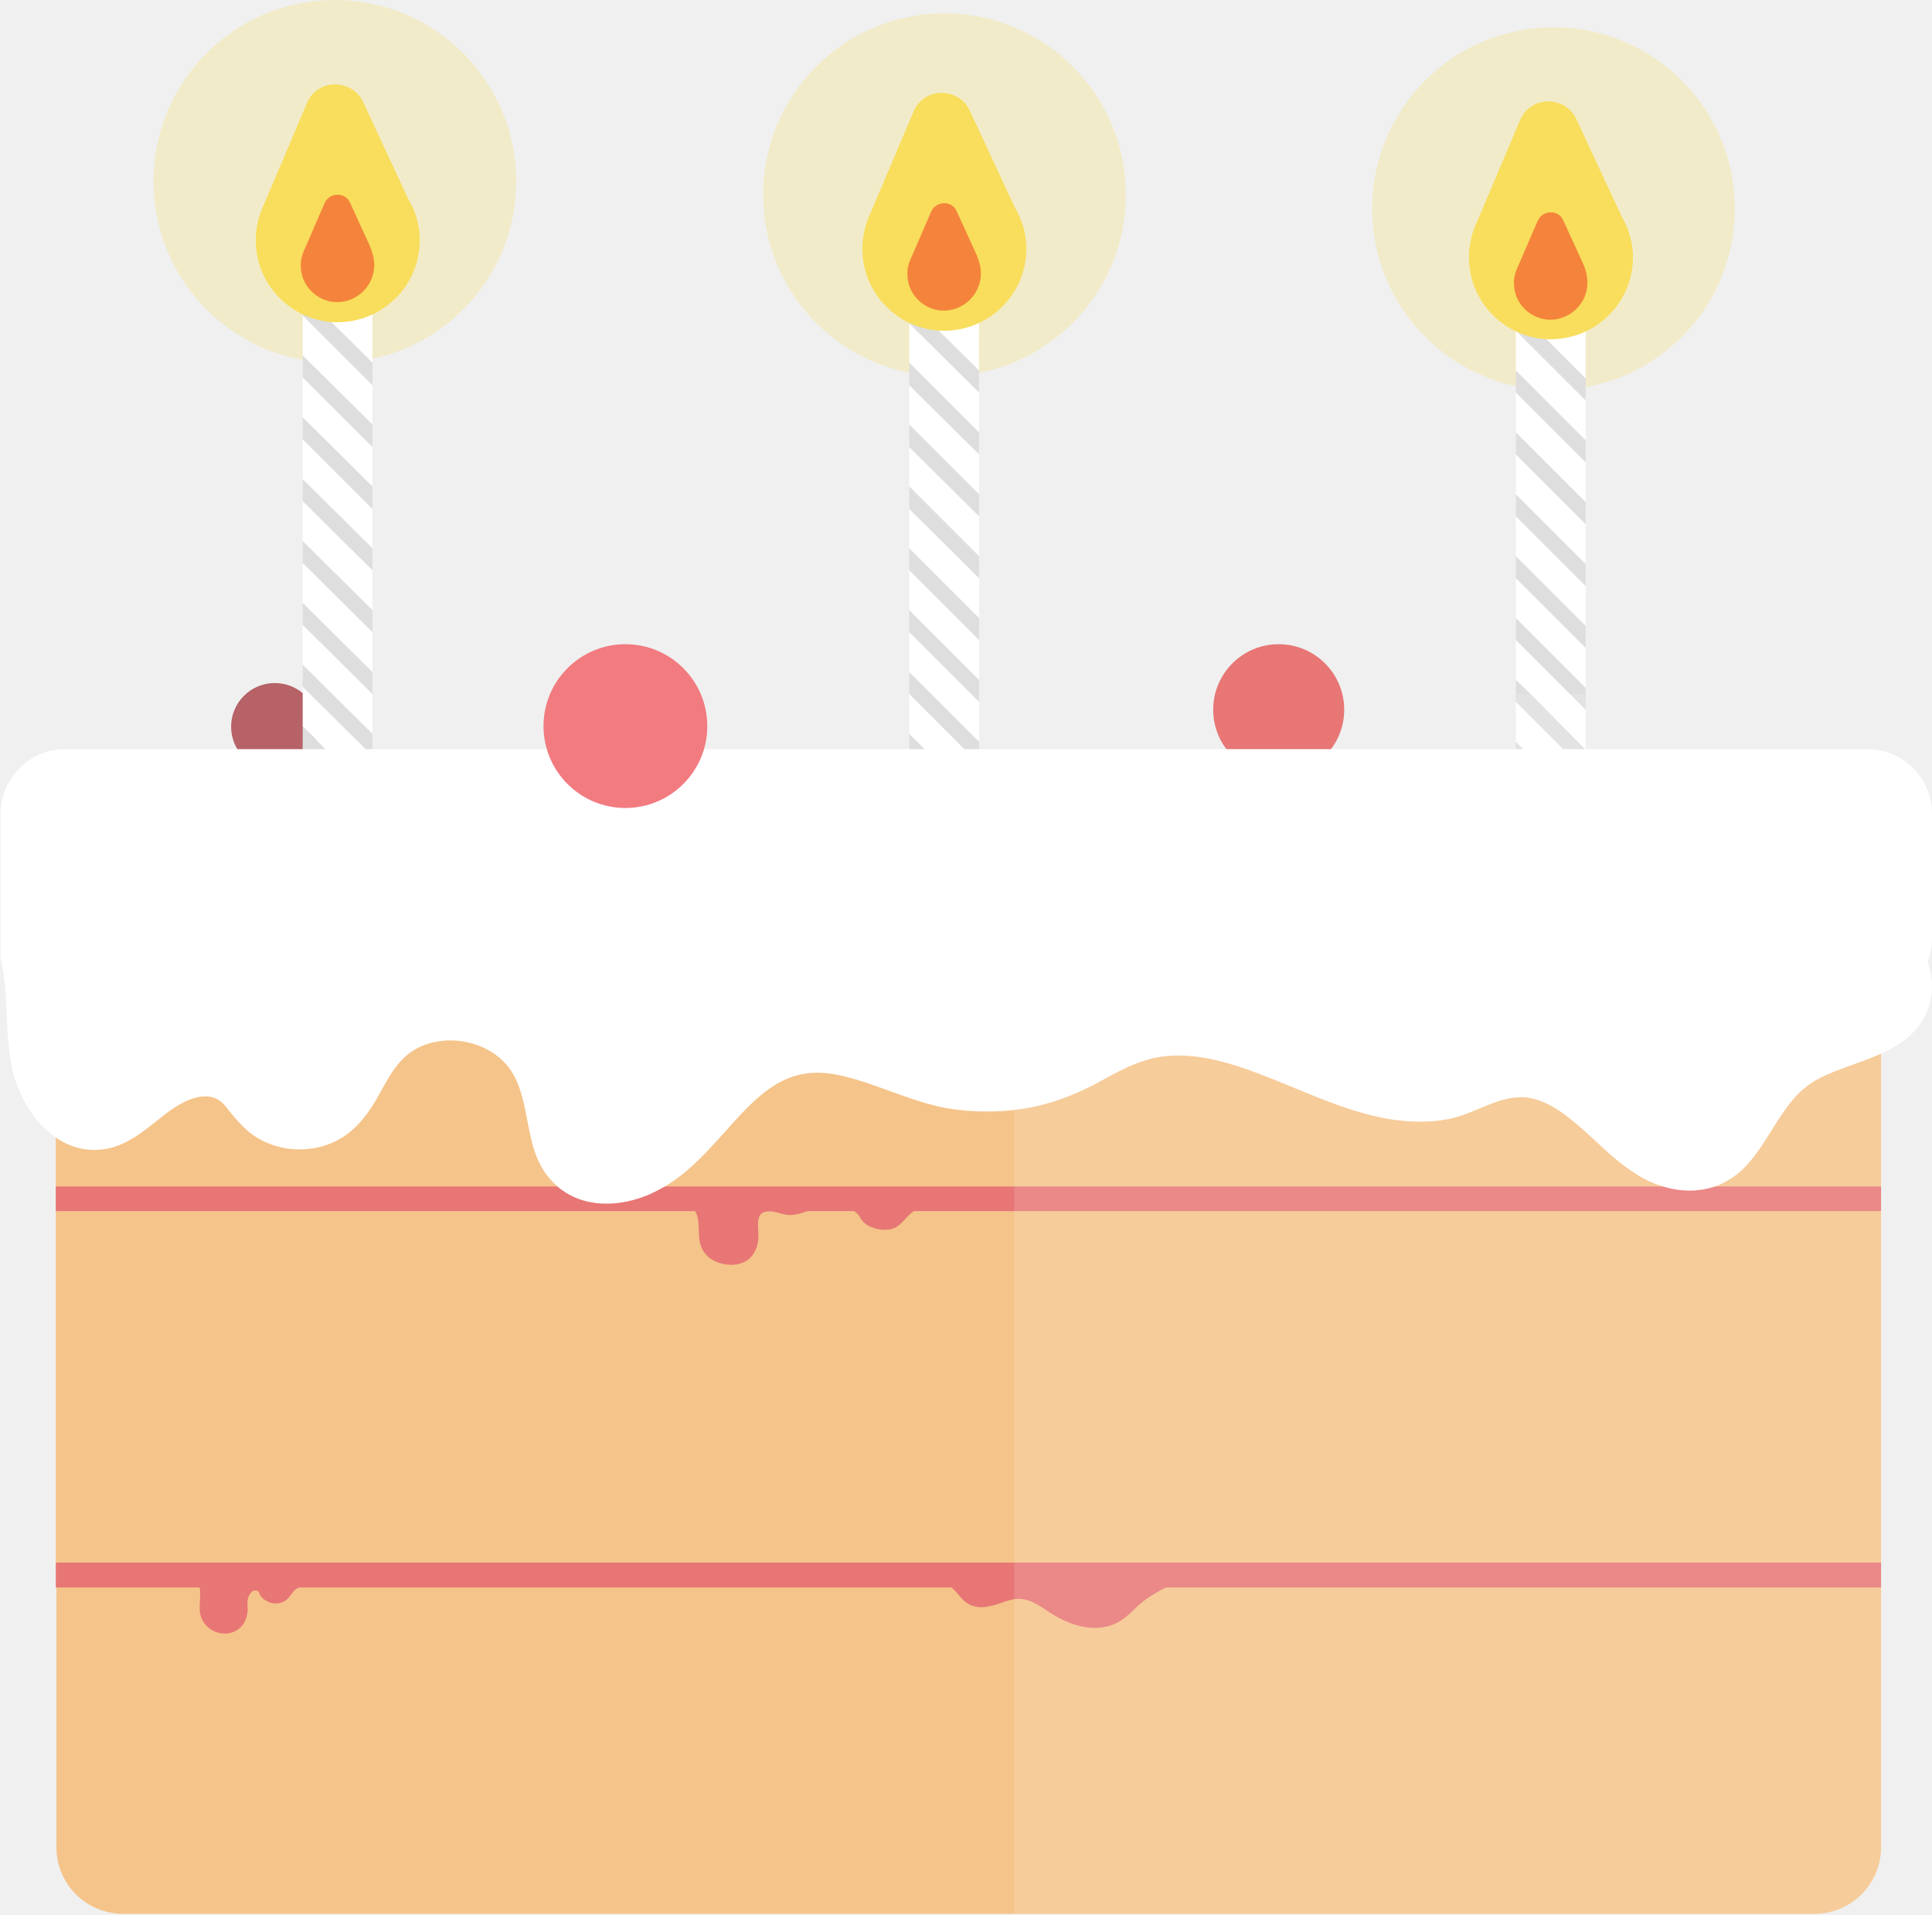
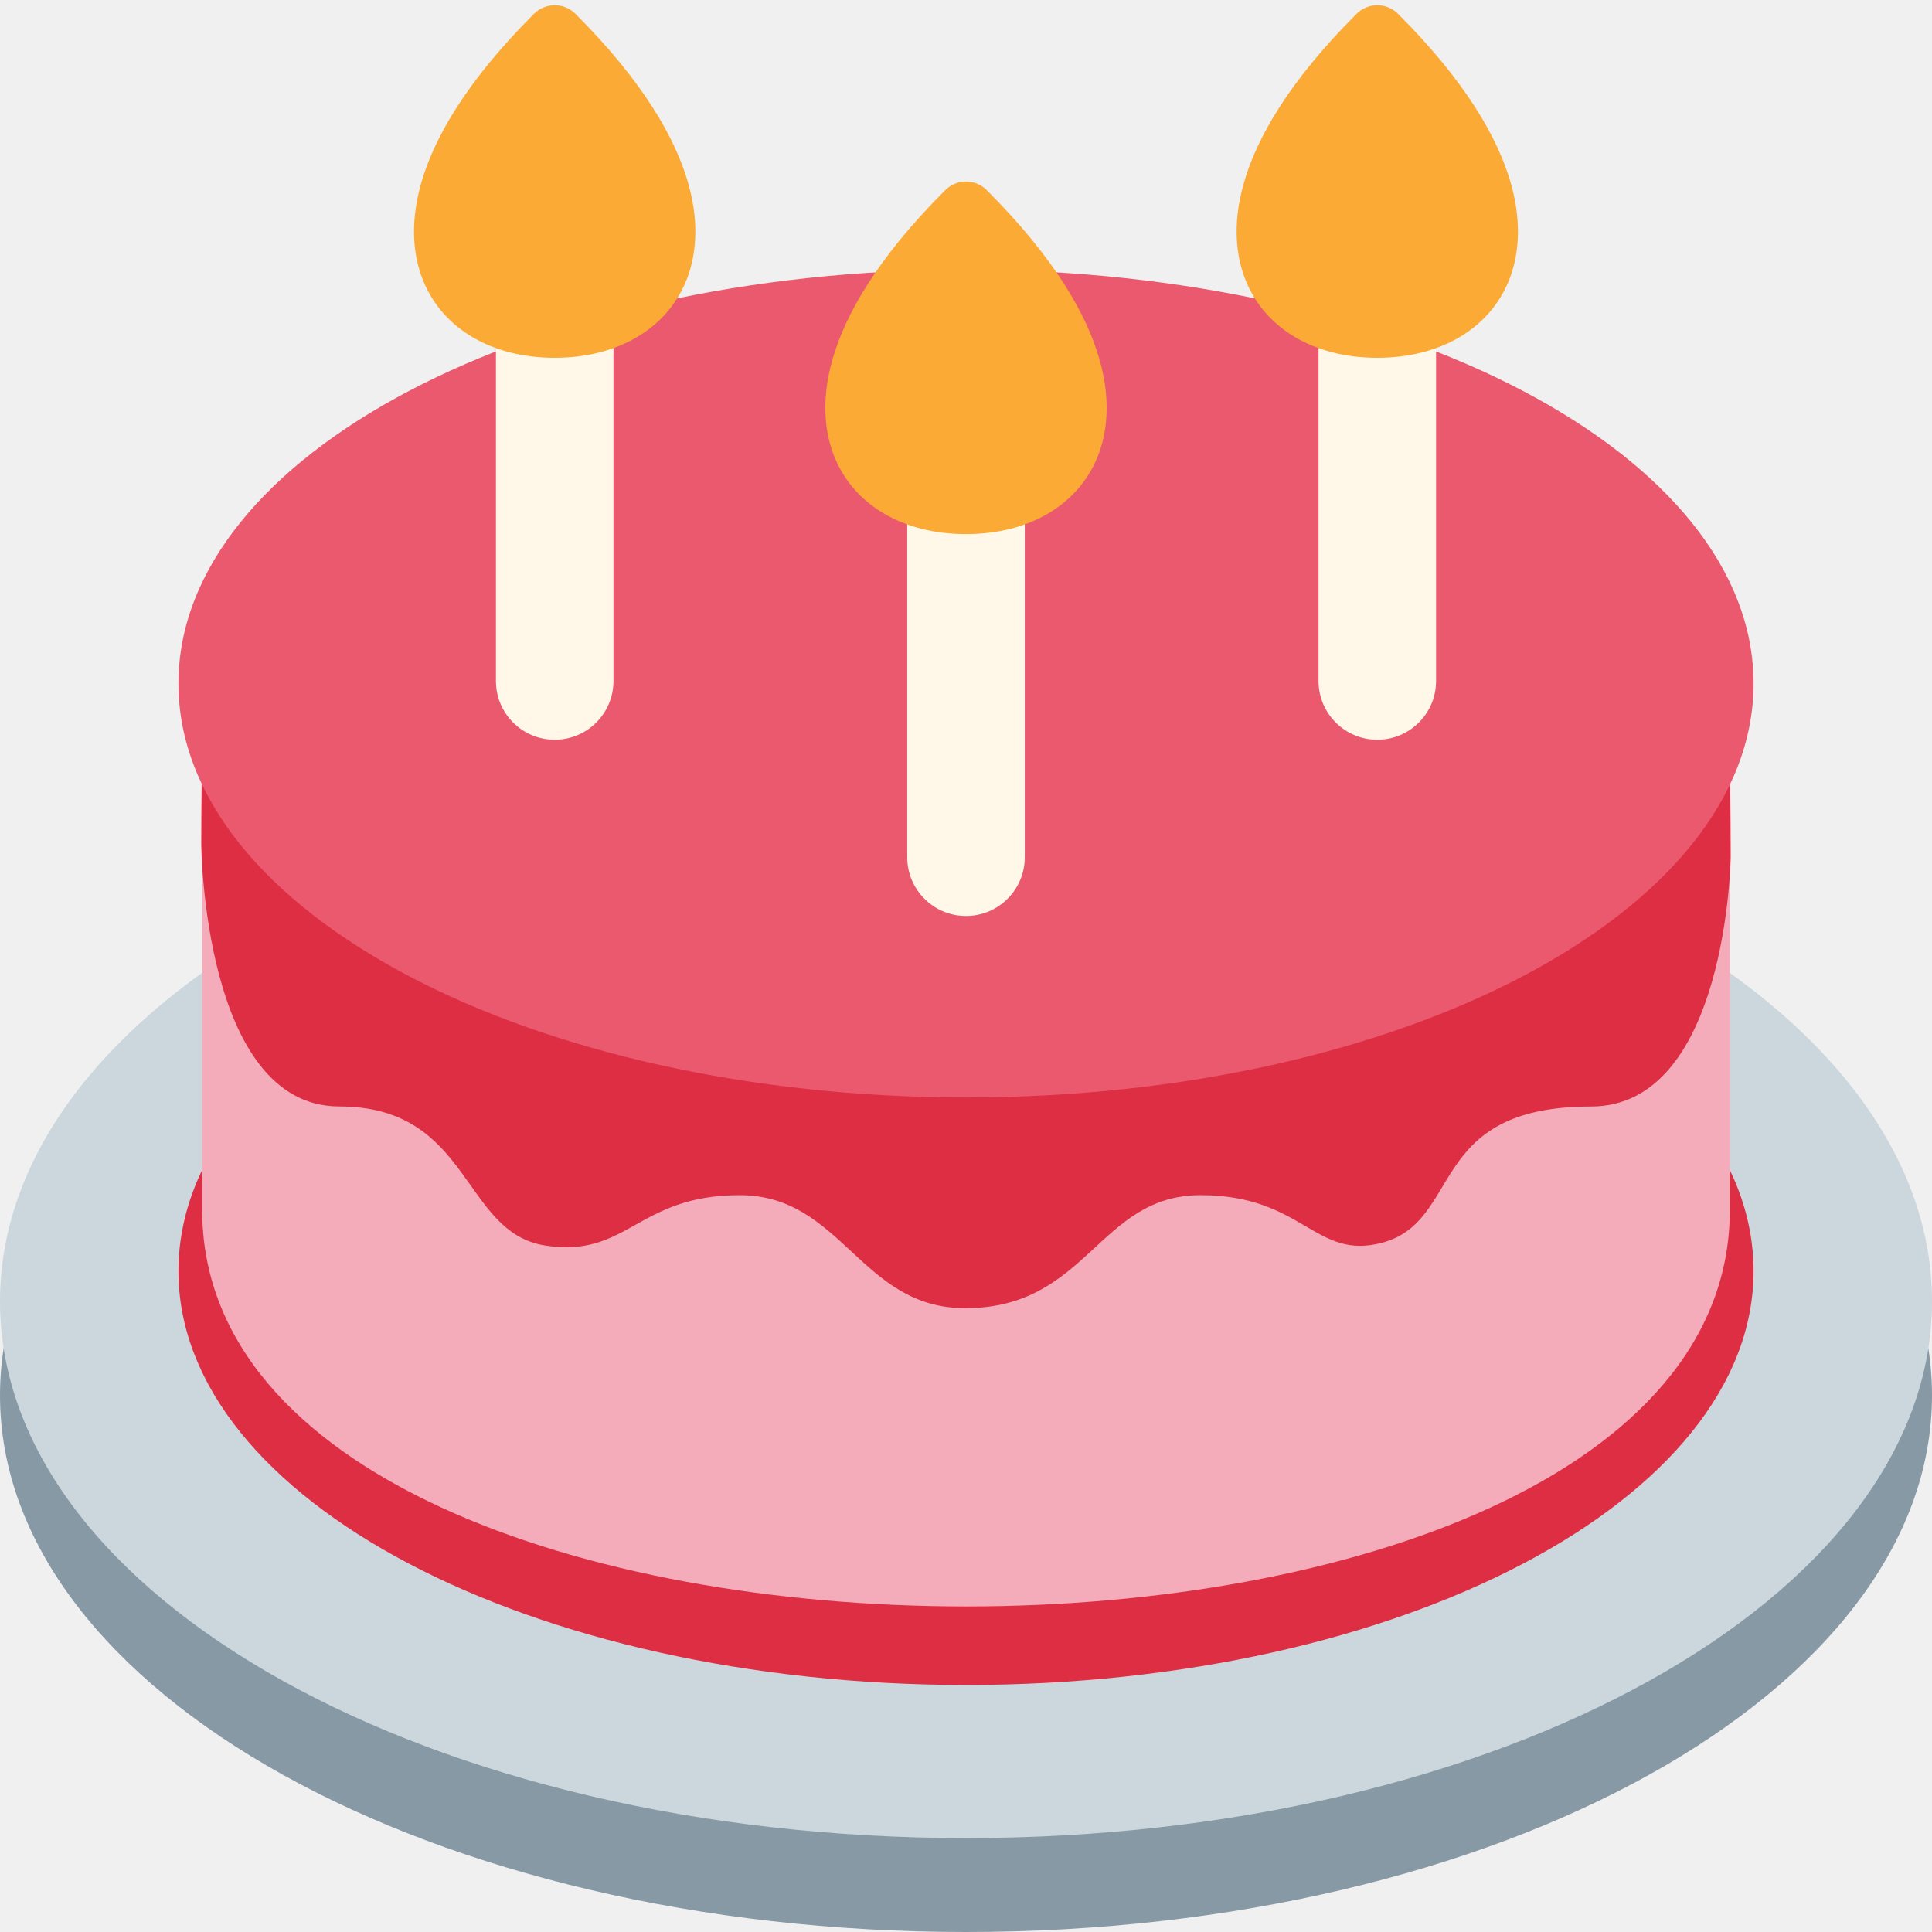
- <svg xmlns="http://www.w3.org/2000/svg" version="1.1" id="Layer_1" x="0px" y="0px" viewBox="0 0 318.5 315.6" enable-background="new 0 0 318.5 315.6" xml:space="preserve">
-   <g>
-     <circle fill="#E77675" cx="210.8" cy="117" r="10.8" />
-     <circle fill="#B66267" cx="45.3" cy="119.8" r="7.2" />
-     <circle opacity="0.26" fill="#F8DE5C" cx="55.2" cy="29.9" r="29.9" />
-     <circle opacity="0.26" fill="#F8DE5C" cx="155.7" cy="32.1" r="29.9" />
-     <circle opacity="0.26" fill="#F8DE5C" cx="256.1" cy="34.4" r="29.9" />
-     <g>
-       <polygon fill="#FFFFFF" points="49.9,133.6 56.8,140.5 49.9,140.5   " />
-       <polygon fill="#FFFFFF" points="61.4,53.3 61.4,59.8 51.9,50.4 58.5,50.4   " />
-       <polygon fill="#FFFFFF" points="49.9,52 61.4,63.5 61.4,70 49.9,58.6   " />
-       <polygon fill="#FFFFFF" points="49.9,62.2 61.4,73.7 61.4,80.2 49.9,68.8   " />
-       <polygon fill="#FFFFFF" points="49.9,72.4 61.4,83.9 61.4,90.4 49.9,79   " />
-       <polygon fill="#FFFFFF" points="49.9,82.6 61.4,94 61.4,100.6 49.9,89.2   " />
-       <polygon fill="#FFFFFF" points="49.9,92.8 61.4,104.2 61.4,110.8 49.9,99.4   " />
-       <polygon fill="#FFFFFF" points="49.9,103 61.4,114.4 61.4,121 49.9,109.6   " />
-       <polygon fill="#FFFFFF" points="49.9,113.2 61.4,124.6 61.4,131.2 49.9,119.8   " />
-       <polygon fill="#FFFFFF" points="49.9,123.4 61.4,134.8 61.4,140.5 60.4,140.5 49.9,130   " />
-       <g>
-         <polygon fill="#231F20" points="50.2,140.5 49.9,140.5 49.9,140.2    " />
-       </g>
-       <g>
-         <polygon fill="#DEDEDE" points="60.4,140.5 56.8,140.5 49.9,133.6 49.9,130    " />
-       </g>
-       <g>
-         <polygon fill="#DEDEDE" points="61.4,131.2 61.4,134.8 49.9,123.4 49.9,119.8    " />
-       </g>
-       <g>
-         <polygon fill="#DEDEDE" points="61.4,121 61.4,124.6 49.9,113.2 49.9,109.6    " />
-       </g>
-       <g>
-         <polygon fill="#DEDEDE" points="61.4,110.8 61.4,114.4 49.9,103 49.9,99.4    " />
-       </g>
-       <g>
-         <polygon fill="#DEDEDE" points="61.4,100.6 61.4,104.2 49.9,92.8 49.9,89.2    " />
-       </g>
-       <g>
-         <polygon fill="#DEDEDE" points="61.4,90.4 61.4,94 49.9,82.6 49.9,79    " />
-       </g>
-       <g>
-         <polygon fill="#DEDEDE" points="61.4,80.2 61.4,83.9 49.9,72.4 49.9,68.8    " />
-       </g>
-       <g>
-         <polygon fill="#DEDEDE" points="61.4,70 61.4,73.7 49.9,62.2 49.9,58.6    " />
-       </g>
-       <g>
-         <polygon fill="#DEDEDE" points="61.4,59.8 61.4,63.5 49.9,52 49.9,50.4 51.9,50.4    " />
-       </g>
-       <g>
-         <polygon fill="#FFFFFF" points="61.4,50.4 61.4,53.3 58.5,50.4    " />
-       </g>
-       <path fill="#DEDEDE" d="M55.2,140.5" />
-     </g>
-     <g>
-       <polygon fill="#FFFFFF" points="149.9,134.8 156.8,141.8 149.9,141.8   " />
-       <polygon fill="#FFFFFF" points="161.4,54.5 161.4,61.1 151.9,51.7 158.5,51.7   " />
-       <polygon fill="#FFFFFF" points="149.9,53.3 161.4,64.7 161.4,71.3 149.9,59.8   " />
-       <polygon fill="#FFFFFF" points="149.9,63.5 161.4,74.9 161.4,81.5 149.9,70   " />
-       <polygon fill="#FFFFFF" points="149.9,73.7 161.4,85.1 161.4,91.7 149.9,80.2   " />
-       <polygon fill="#FFFFFF" points="149.9,83.9 161.4,95.3 161.4,101.9 149.9,90.4   " />
-       <polygon fill="#FFFFFF" points="149.9,94 161.4,105.5 161.4,112.1 149.9,100.6   " />
-       <polygon fill="#FFFFFF" points="149.9,104.2 161.4,115.7 161.4,122.3 149.9,110.8   " />
-       <polygon fill="#FFFFFF" points="149.9,114.4 161.4,125.9 161.4,132.5 149.9,121   " />
-       <polygon fill="#FFFFFF" points="149.9,124.6 161.4,136.1 161.4,141.8 160.4,141.8 149.9,131.2   " />
-       <g>
-         <polygon fill="#231F20" points="150.2,141.8 149.9,141.8 149.9,141.4    " />
-       </g>
-       <g>
-         <polygon fill="#DEDEDE" points="160.4,141.8 156.8,141.8 149.9,134.8 149.9,131.2    " />
-       </g>
-       <g>
-         <polygon fill="#DEDEDE" points="161.4,132.5 161.4,136.1 149.9,124.6 149.9,121    " />
-       </g>
-       <g>
-         <polygon fill="#DEDEDE" points="161.4,122.3 161.4,125.9 149.9,114.4 149.9,110.8    " />
-       </g>
-       <g>
-         <polygon fill="#DEDEDE" points="161.4,112.1 161.4,115.7 149.9,104.2 149.9,100.6    " />
-       </g>
-       <g>
-         <polygon fill="#DEDEDE" points="161.4,101.9 161.4,105.5 149.9,94 149.9,90.4    " />
-       </g>
-       <g>
-         <polygon fill="#DEDEDE" points="161.4,91.7 161.4,95.3 149.9,83.9 149.9,80.2    " />
-       </g>
-       <g>
-         <polygon fill="#DEDEDE" points="161.4,81.5 161.4,85.1 149.9,73.7 149.9,70    " />
-       </g>
-       <g>
-         <polygon fill="#DEDEDE" points="161.4,71.3 161.4,74.9 149.9,63.5 149.9,59.8    " />
-       </g>
-       <g>
-         <polygon fill="#DEDEDE" points="161.4,61.1 161.4,64.7 149.9,53.3 149.9,51.7 151.9,51.7    " />
-       </g>
-       <g>
-         <polygon fill="#FFFFFF" points="161.4,51.7 161.4,54.5 158.5,51.7    " />
-       </g>
-       <path fill="#DEDEDE" d="M155.2,141.8" />
-     </g>
-     <g>
-       <polygon fill="#FFFFFF" points="249.9,136.1 256.8,143 249.9,143   " />
-       <polygon fill="#FFFFFF" points="261.4,55.8 261.4,62.4 251.9,52.9 258.5,52.9   " />
-       <polygon fill="#FFFFFF" points="249.9,54.5 261.4,66 261.4,72.6 249.9,61.1   " />
-       <polygon fill="#FFFFFF" points="249.9,64.7 261.4,76.2 261.4,82.8 249.9,71.3   " />
-       <polygon fill="#FFFFFF" points="249.9,74.9 261.4,86.4 261.4,93 249.9,81.5   " />
-       <polygon fill="#FFFFFF" points="249.9,85.1 261.4,96.6 261.4,103.2 249.9,91.7   " />
-       <polygon fill="#FFFFFF" points="249.9,95.3 261.4,106.8 261.4,113.4 249.9,101.9   " />
-       <polygon fill="#FFFFFF" points="261.4,117 261.4,123.6 252.3,114.4 249.9,112.1 249.9,105.5   " />
-       <polygon fill="#FFFFFF" points="261.4,127.2 261.4,133.8 249.9,122.3 249.9,115.7   " />
-       <polygon fill="#FFFFFF" points="249.9,125.9 261.4,137.4 261.4,143 260.4,143 249.9,132.5   " />
-       <g>
-         <polygon fill="#231F20" points="250.2,143 249.9,143 249.9,142.7    " />
-       </g>
-       <g>
-         <polygon fill="#DEDEDE" points="260.4,143 256.8,143 249.9,136.1 249.9,132.5    " />
-       </g>
-       <g>
-         <polygon fill="#DEDEDE" points="261.4,133.8 261.4,137.4 249.9,125.9 249.9,122.3    " />
-       </g>
-       <g>
-         <polygon fill="#DEDEDE" points="261.4,123.6 261.4,127.2 249.9,115.7 249.9,112.1 252.3,114.4    " />
-       </g>
-       <g>
-         <polygon fill="#DEDEDE" points="261.4,113.4 261.4,117 249.9,105.5 249.9,101.9    " />
-       </g>
-       <g>
-         <polygon fill="#DEDEDE" points="261.4,103.2 261.4,106.8 249.9,95.3 249.9,91.7    " />
-       </g>
-       <g>
-         <polygon fill="#DEDEDE" points="261.4,93 261.4,96.6 249.9,85.1 249.9,81.5    " />
-       </g>
-       <g>
-         <polygon fill="#DEDEDE" points="261.4,82.8 261.4,86.4 249.9,74.9 249.9,71.3    " />
-       </g>
-       <g>
-         <polygon fill="#DEDEDE" points="261.4,72.6 261.4,76.2 249.9,64.7 249.9,61.1    " />
-       </g>
-       <g>
-         <polygon fill="#DEDEDE" points="261.4,62.4 261.4,66 249.9,54.5 249.9,52.9 251.9,52.9    " />
-       </g>
-       <g>
-         <polygon fill="#FFFFFF" points="261.4,52.9 261.4,55.8 258.5,52.9    " />
-       </g>
-       <path fill="#DEDEDE" d="M255.2,143" />
-     </g>
-     <rect x="9.2" y="141.8" fill="#F5C48A" width="300.9" height="57.9" />
-     <rect x="9.2" y="195.6" fill="#E77675" width="300.9" height="4.1" />
-     <rect x="9.2" y="199.7" fill="#F5C48A" width="300.9" height="57.9" />
-     <path fill="#F5C48A" d="M310.1,257.6v46.9c0,6.1-4.9,11-11,11H20.3c-6.1,0-11-4.9-11-11v-46.9H310.1z" />
-     <path fill="#F8DE5C" d="M69.2,39.6c0,7.8-6.6,14-14.5,13.5c-6.7-0.5-12.1-5.9-12.5-12.6c-0.2-2.5,0.4-4.9,1.4-7l0,0l7-16.5   c1.7-4.1,7.5-4.1,9.3-0.1l7.4,15.9C68.5,34.8,69.2,37.1,69.2,39.6z" />
-     <path fill="#F4843C" d="M61.7,43.7c0,3.5-3,6.3-6.5,6.1c-3-0.2-5.5-2.7-5.6-5.7c-0.1-1.1,0.2-2.2,0.7-3.2l0,0l3.2-7.4   c0.8-1.8,3.4-1.9,4.2-0.1l3.3,7.2C61.4,41.6,61.7,42.6,61.7,43.7z" />
-     <path fill="#F8DE5C" d="M169.2,41c0,7.8-6.6,14-14.5,13.5c-6.7-0.5-12.1-5.9-12.5-12.6c-0.2-2.5,0.4-4.9,1.4-7l0,0l7-16.5   c1.7-4.1,7.5-4.1,9.3-0.1l7.4,15.9C168.5,36.2,169.2,38.5,169.2,41z" />
-     <path fill="#F4843C" d="M161.7,45.1c0,3.5-3,6.3-6.5,6.1c-3-0.2-5.5-2.7-5.6-5.7c-0.1-1.1,0.2-2.2,0.7-3.2l0,0l3.2-7.4   c0.8-1.8,3.4-1.9,4.2-0.1l3.3,7.2C161.4,43,161.7,44,161.7,45.1z" />
-     <path fill="#F8DE5C" d="M269.2,42.4c0,7.8-6.6,14-14.5,13.5c-6.7-0.5-12.1-5.9-12.5-12.6c-0.2-2.5,0.4-4.9,1.4-7l0,0l7-16.5   c1.7-4.1,7.5-4.1,9.3-0.1l7.4,15.9C268.5,37.7,269.2,40,269.2,42.4z" />
-     <path fill="#F4843C" d="M261.7,46.6c0,3.5-3,6.3-6.5,6.1c-3-0.2-5.5-2.7-5.6-5.7c-0.1-1.1,0.2-2.2,0.7-3.2l0,0l3.2-7.4   c0.8-1.8,3.4-1.9,4.2-0.1l3.3,7.2C261.4,44.4,261.7,45.5,261.7,46.6z" />
-     <rect x="9.2" y="257.6" fill="#E77675" width="300.9" height="4.1" />
-     <path fill="#FFFFFF" d="M315,170.6c-1.5,1.4-3.2,2.3-4.9,3.1c-3.5,1.6-7.3,2.5-10.6,4.3c-5.4,3-7.3,9.3-11.2,13.7   c-1.6,1.9-3.6,3.2-5.6,3.9c-2.7,0.9-5.6,0.9-8.5,0c-1.8-0.5-3.6-1.4-5.3-2.6c-3.3-2.2-6-5.2-9-7.7c-2.7-2.3-6.1-4.7-9.8-4.4   c-4,0.3-7.5,2.9-11.4,3.6c-3.2,0.6-6.4,0.5-9.6,0c-6.6-1.1-12.8-4-19-6.5c-5.8-2.3-12.3-4.7-18.7-3.8c-4,0.6-7.5,2.7-11,4.6   c-3.7,1.9-7.7,3.4-11.9,4c-0.5,0.1-1,0.1-1.4,0.2c-3.7,0.4-7.3,0.3-11-0.3c-4.3-0.8-8.3-2.5-12.4-3.9c-3.8-1.3-8-2.6-12-1.6   c-3.4,0.8-6.2,3.1-8.6,5.5c-4.4,4.5-8.1,9.7-13.5,12.9c-0.7,0.4-1.5,0.8-2.3,1.2c-5.2,2.3-11.2,2.4-15.4-1.2   c-0.9-0.8-1.8-1.8-2.5-3c-3.3-5.5-1.8-13.4-6.7-17.9c-3.9-3.6-10.5-4.3-14.9-1.3c-2.8,1.9-4.2,5.2-5.9,8.1c-1.8,3-4.1,5.7-7.4,7   c-2.9,1.2-6.4,1.3-9.4,0.3c-3.7-1.2-5.6-3.5-7.9-6.4c-2.6-3.3-6.9-1-9.6,1c-2.9,2.2-5.6,4.8-9.2,5.8c-3.4,0.9-6.6,0.1-9.1-1.6   c-2.8-1.9-5-5-6.3-8.2c-2.7-6.8-1.2-14.4-2.9-21.4v-23.9c0-5.8,4.8-10.6,10.6-10.6h297.2c5.8,0,10.6,4.8,10.6,10.6v20.6   c0,1.4-0.3,2.7-0.7,3.9C319.2,162.7,318.6,167.2,315,170.6z" />
-     <path fill="#FFFFFF" d="M0,145.9" />
-     <path fill="#E77675" d="M192.8,261.4c-2,1-4,2.1-5.6,3.7c-1.2,1.2-2.3,2.2-3.9,2.8c-3.2,1.1-6.5,0.1-9.3-1.5   c-1.8-1-3.5-2.6-5.6-2.8c-1.9-0.2-3.5,0.9-5.3,1.2c-1.3,0.3-2.7,0.2-3.8-0.6c-1.2-0.8-2.4-3.4-4.1-3c-1.2,0.3-1.7-1.3-0.9-1.9   c0-0.6,0.3-1.1,1-1.1c12.3,0.4,24.7,0.8,37,1.1C193.3,259.5,193.8,260.9,192.8,261.4z" />
-     <path opacity="0.14" fill="#FFFFFF" d="M315,170.6c-1.5,1.4-3.2,2.3-4.9,3.1v130.8c0,6.1-4.9,11-11,11H167.2v-192h82.8v-9.1h11.5   v9.1h46.4c5.8,0,10.6,4.8,10.6,10.6v20.6c0,1.4-0.3,2.7-0.7,3.9C319.2,162.7,318.6,167.2,315,170.6z" />
-     <circle fill="#F27B80" cx="103.1" cy="119.7" r="13.5" />
-     <path fill="#E77675" d="M48.9,259.9c-1.6-0.2-3.2-0.3-4.7-0.3c-0.4-0.1-0.8-0.1-1.2,0c-0.3,0.1-0.5,0.3-0.6,0.5c-1,0-1.9,0.4-2.5,1   c0-0.1,0-0.2,0.1-0.2c0.7-1.2-1.1-2.2-1.8-1.1c0,0,0,0,0,0c0,0,0-0.1,0-0.1c0-1.1-1.9-1.5-2.1-0.3c0,0.2-0.1,0.4-0.1,0.6   c-0.3-0.7-1.2-0.8-1.7-0.4c-0.5-0.7-1.3-1.1-2.1-1.5c-1.3-0.5-1.8,1.5-0.6,2c2.5,1,0.7,4.6,1.6,6.6c0.6,1.6,2.2,2.6,3.9,2.6   c1.6,0,3-1,3.5-2.6c0.2-0.7,0.3-1.3,0.2-2c0-0.1,0-0.2,0-0.3c-0.1-0.8,0.4-2.3,1.4-2.2c0.6,0.1,0.4,0.3,0.7,0.8   c0.5,0.7,1.2,1.1,2,1.3c0.7,0.1,1.5,0,2.1-0.4c0.9-0.5,1.3-2,2.4-2.2C50.5,261.7,50,260,48.9,259.9z" />
-     <path fill="#E77675" d="M151.7,197.3c-1.5-0.4-3-0.3-4.4,0.4c-0.6,0.3-1.1,1-1.6,1.3c-1,0.4-2-0.6-2.9-0.9   c-0.2-0.1-0.3-0.1-0.5-0.2c-0.2-0.1-0.4-0.2-0.7-0.3c-1.3-0.5-2.9-0.7-4.4-0.7c-2.5-0.2-5-0.1-7.3-0.1c-2.3,0-6.8-0.2-8.4,2   c-0.1-0.1-0.2-0.1-0.4-0.1c0-0.2,0-0.3-0.1-0.5c-0.2-1.1-1.8-1-2,0c0,0,0,0,0,0c-0.4-1.1-2-0.9-2.1,0.3c0,0.2,0,0.4,0,0.7   c-0.8-1.5-2.2-2.4-3.9-2.8c-1.3-0.3-1.9,1.7-0.6,2c3.7,0.8,2.4,3.8,3,6.5c0.4,1.7,1.6,2.8,3.2,3.3c1.9,0.6,4.1,0.4,5.4-1.2   c0.6-0.8,0.9-1.7,1-2.7c0.2-1.6-0.8-4.5,1.6-4.6c1.2-0.1,2.4,0.6,3.6,0.6c1.4,0,2.5-0.5,3.8-1c0.8-0.3,1.5-0.4,2.3-0.4   c1.1,0.1,2.2,0.2,3.3,0.4c0.4,0.1,0.7,0.2,1.1,0.3c0.1,0,0.2,0.1,0.3,0.2c0.7,0.5,0.7,0.9,1.2,1.5c1,1.2,3.3,1.7,4.8,1.3   c1.9-0.5,2.7-2.9,4.5-3.3C152.7,199.2,152.7,197.6,151.7,197.3z" />
-   </g>
+ <svg xmlns="http://www.w3.org/2000/svg" viewBox="0 0 36 36">
+   <ellipse fill="#8899A6" cx="18" cy="26" rx="18" ry="10" />
+   <ellipse fill="#CCD6DD" cx="18" cy="24.25" rx="18" ry="10" />
+   <path fill="#DD2E44" d="M32.675 23.685c0 4.26-6.57 7.712-14.675 7.712S3.325 27.945 3.325 23.685c0-4.258 6.57-7.711 14.675-7.711 8.104 0 14.675 3.453 14.675 7.711z" />
+   <path fill="#F4ABBA" d="M32.233 22.543c0 9.854-28.466 9.854-28.466 0v-8.759h28.466v8.759z" />
+   <path fill="#DD2E44" d="M17.984 18.166c-8.984 0-14.218-4.132-14.218-4.132s-.016.924-.016 1.685c0 0 .032 4.898 2.572 4.898 2.459 0 2.28 2.348 3.834 2.591 1.541.241 1.712-.938 3.625-.938s2.25 2.106 4.203 2.106c2.289 0 2.477-2.106 4.389-2.106s2.132 1.224 3.386.885c1.507-.408.814-2.537 3.887-2.537 2.54 0 2.603-4.648 2.603-4.648 0-.76-.017-1.935-.017-1.935s-5.263 4.131-14.248 4.131z" />
+   <path fill="#EA596E" d="M32.675 12.737c0 4.259-6.57 7.712-14.675 7.712S3.325 16.996 3.325 12.737 9.895 5.025 18 5.025c8.104 0 14.675 3.453 14.675 7.712z" />
+   <path fill="#FFF8E8" d="M25.664 13.784c-.605 0-1.095-.49-1.095-1.095V5.025c0-.605.49-1.095 1.095-1.095s1.095.49 1.095 1.095v7.664c0 .605-.49 1.095-1.095 1.095z" />
+   <path fill="#FAAA35" d="M25.664 6.667c-1.162 0-2.076-.532-2.445-1.423-.32-.773-.479-2.45 2.058-4.986.214-.214.56-.214.774 0 2.537 2.537 2.378 4.213 2.058 4.986-.369.891-1.283 1.423-2.445 1.423z" />
+   <path fill="#FFF8E8" d="M18 17.068c-.605 0-1.095-.49-1.095-1.095V8.31c0-.605.49-1.095 1.095-1.095s1.095.49 1.095 1.095v7.664c0 .604-.49 1.094-1.095 1.094z" />
+   <path fill="#FAAA35" d="M18 9.952c-1.162 0-2.076-.532-2.445-1.423-.321-.773-.479-2.45 2.058-4.986.214-.214.56-.214.774 0 2.537 2.537 2.378 4.213 2.058 4.986-.369.891-1.283 1.423-2.445 1.423z" />
+   <path fill="#FFF8E8" d="M10.336 13.784c-.605 0-1.095-.49-1.095-1.095V5.025c0-.605.49-1.095 1.095-1.095s1.095.49 1.095 1.095v7.664c0 .605-.49 1.095-1.095 1.095z" />
+   <path fill="#FAAA35" d="M10.336 6.667c-1.162 0-2.076-.532-2.445-1.423-.321-.773-.479-2.45 2.058-4.986.214-.214.56-.214.774 0 2.537 2.537 2.378 4.213 2.058 4.986-.369.891-1.283 1.423-2.445 1.423z" />
</svg>
